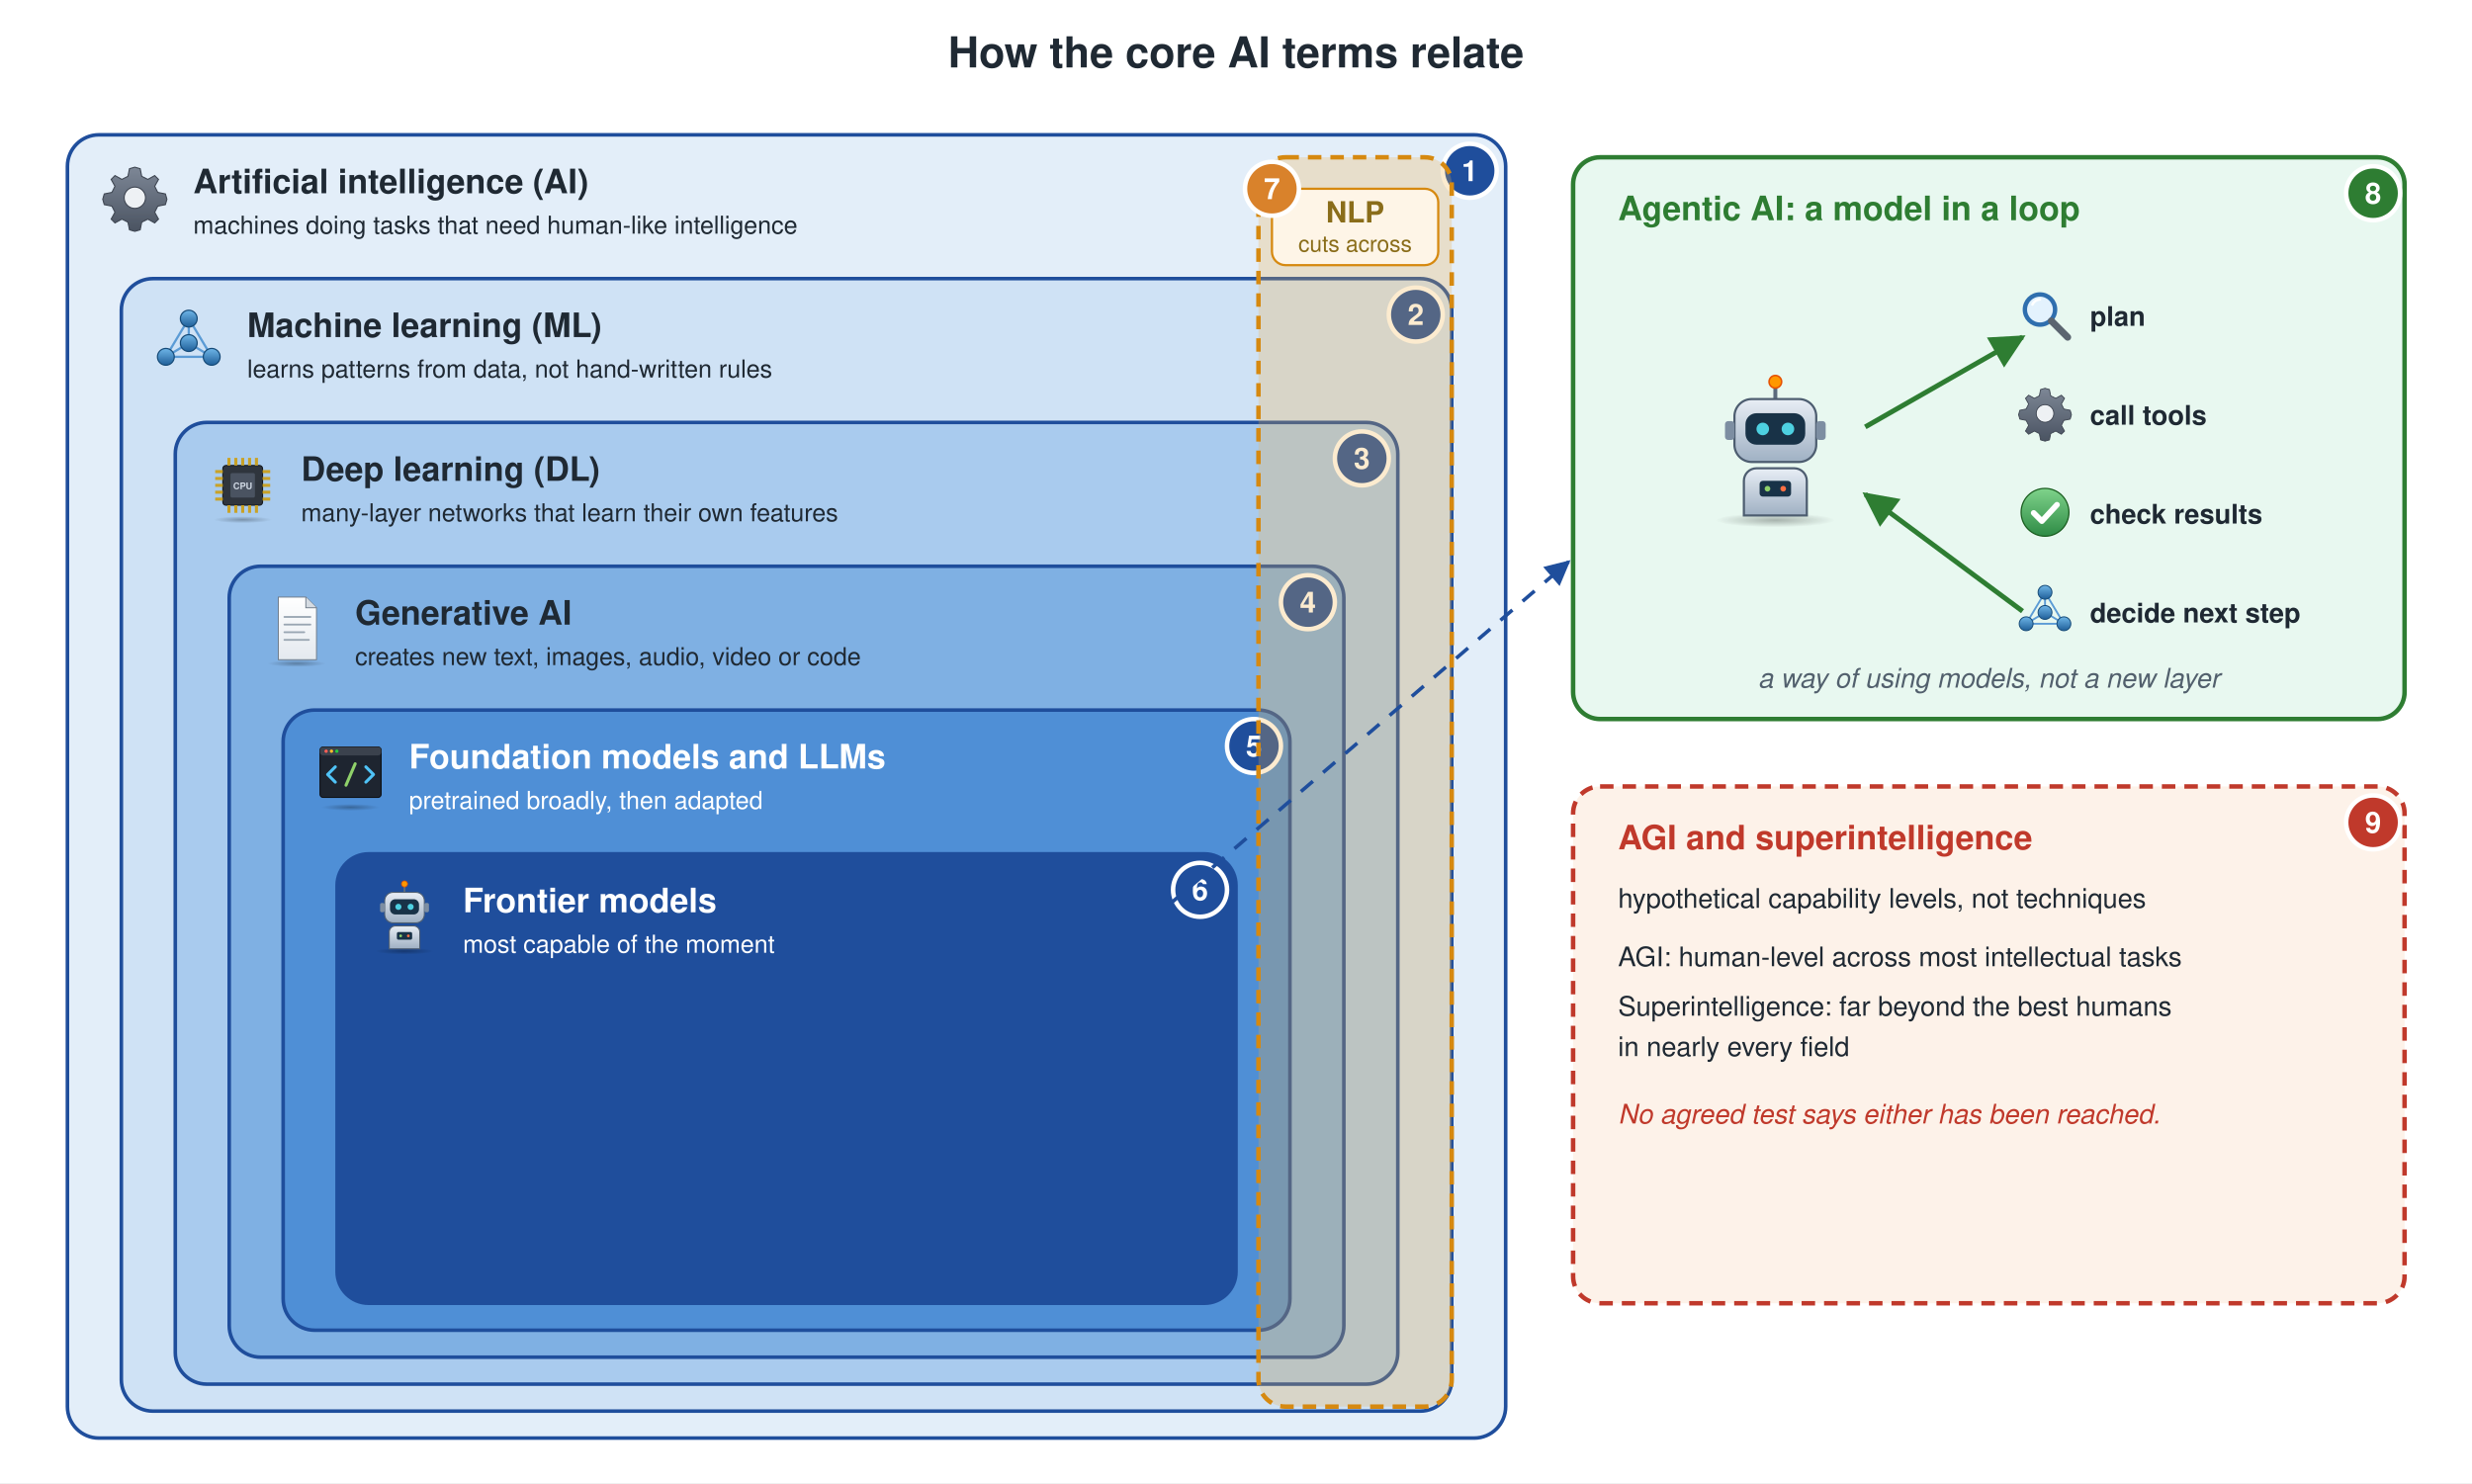
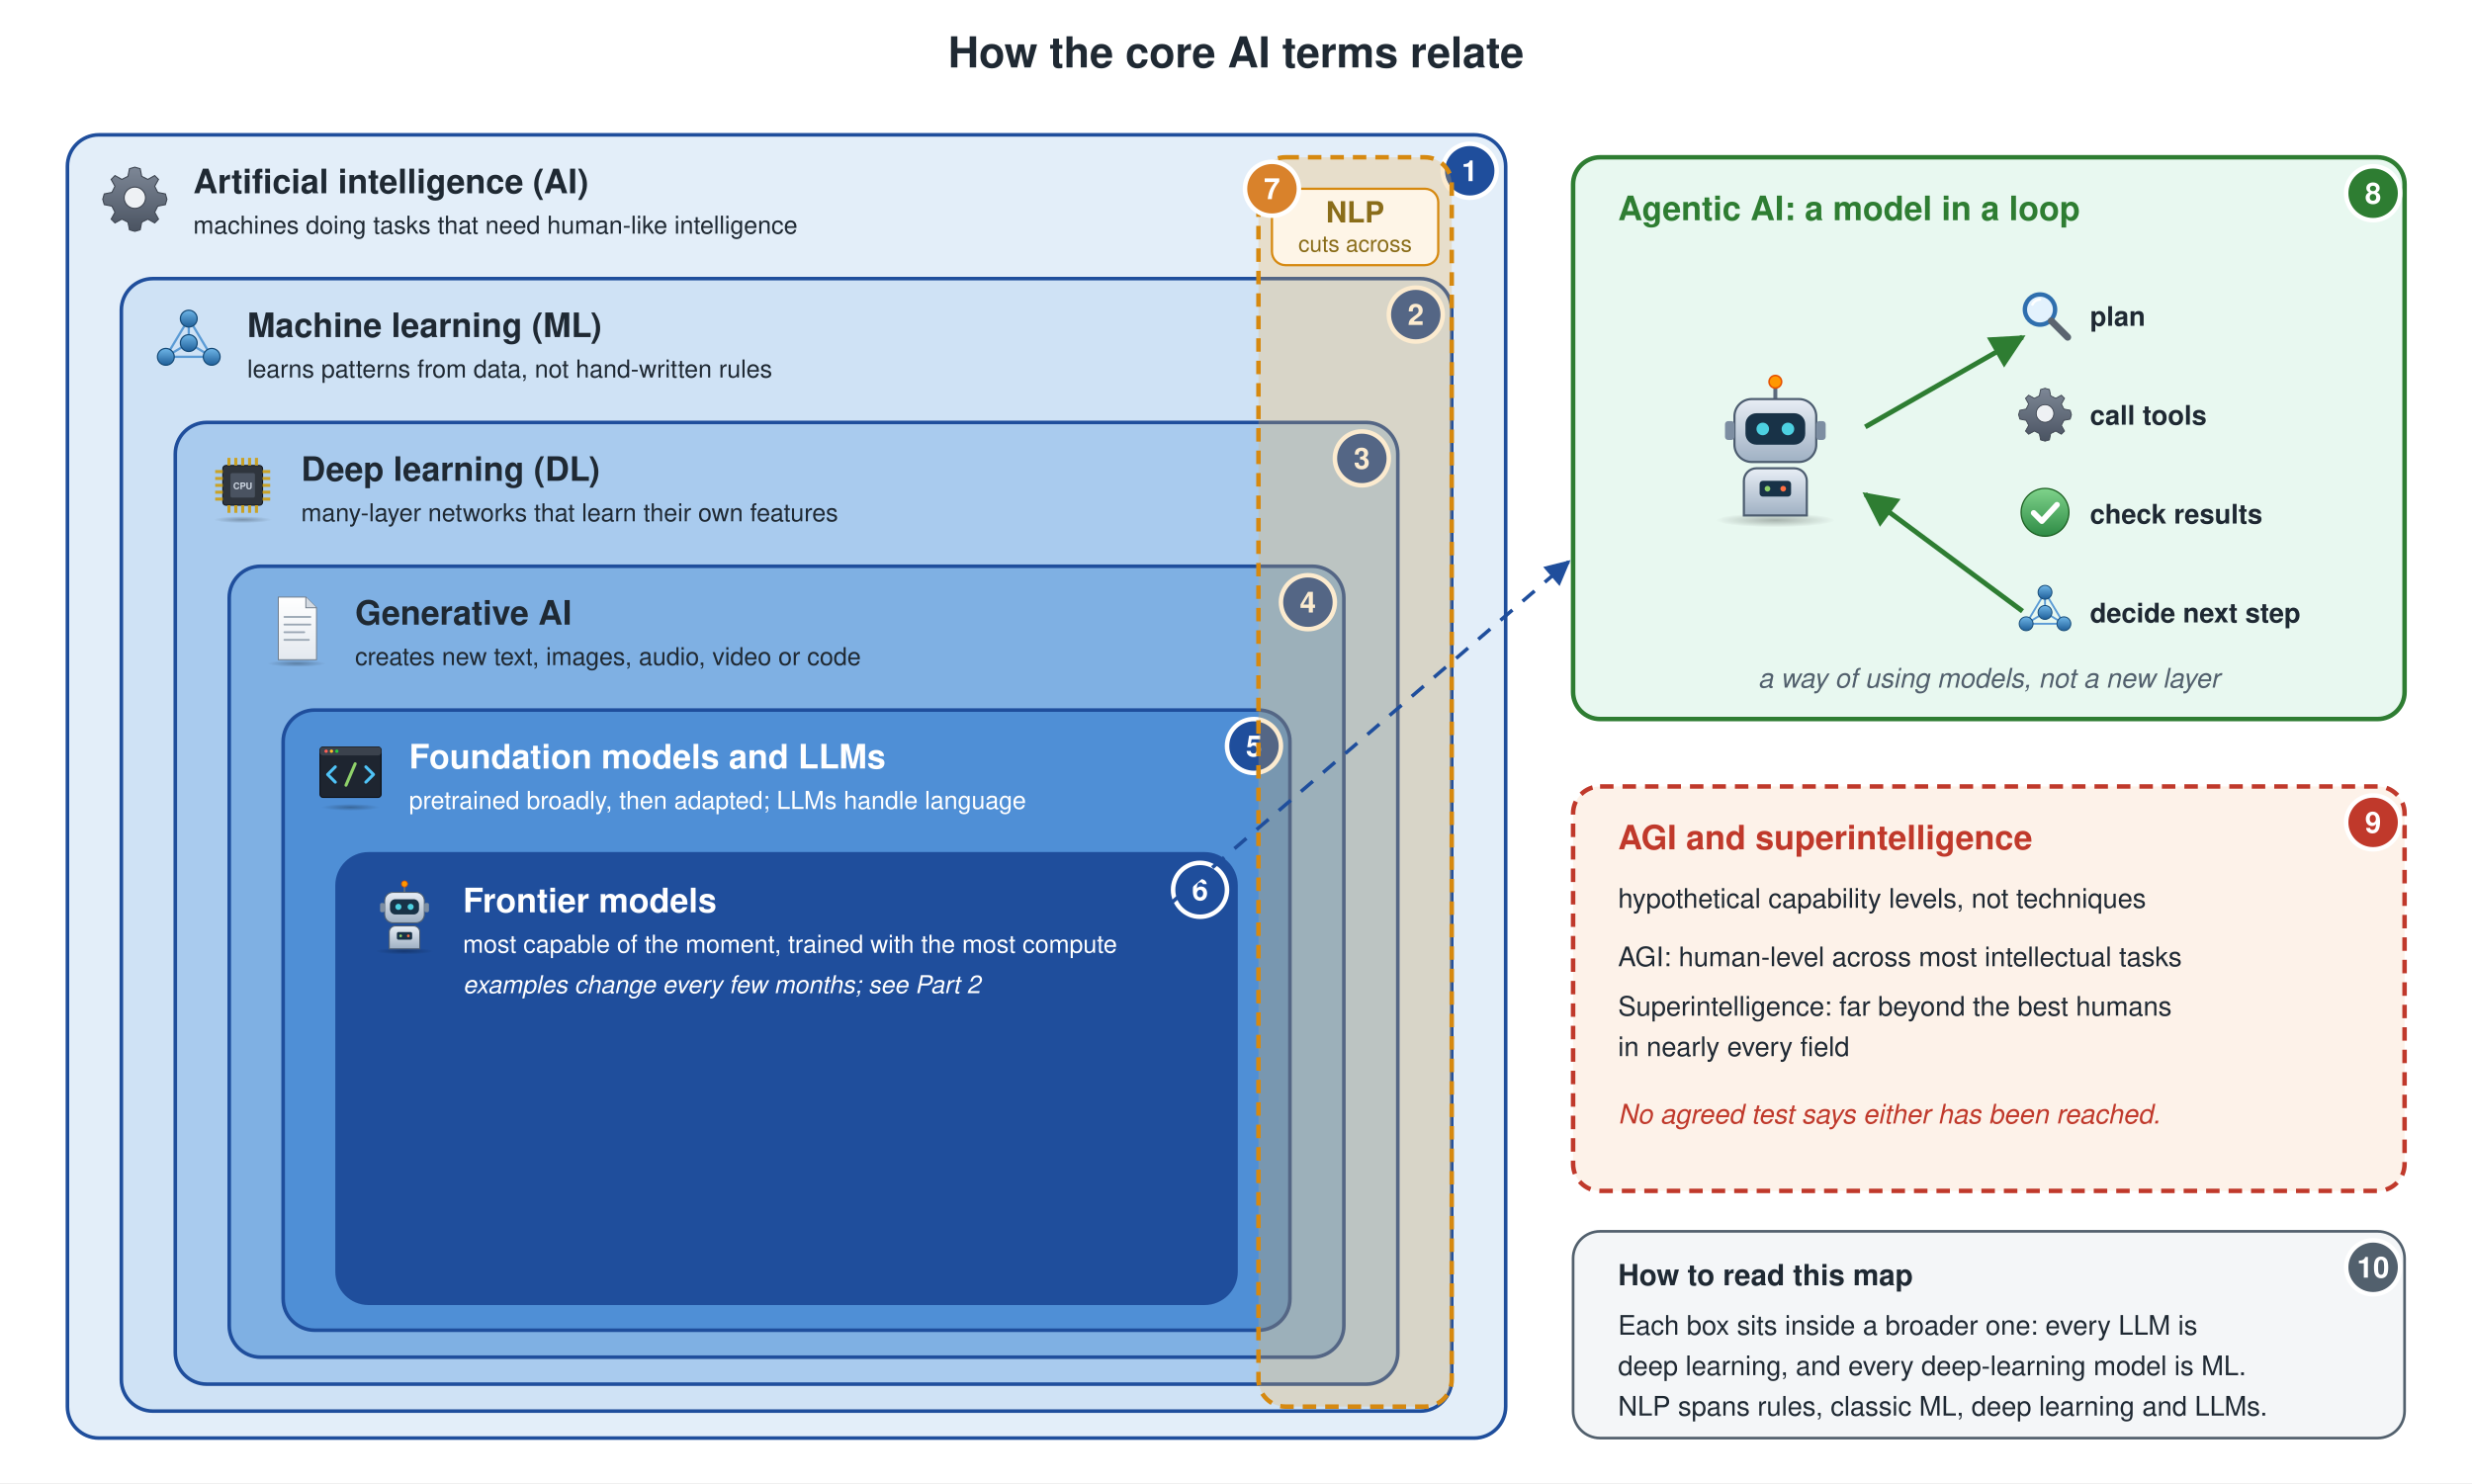
<svg xmlns="http://www.w3.org/2000/svg" viewBox="0 0 1100 660" width="1100" height="660" role="img" aria-labelledby="t d">
-   <style>@media (prefers-reduced-motion: no-preference){.st{animation:fig-in .7s ease-out both}.s1{animation-delay:0.00s}.s2{animation-delay:0.90s}.s3{animation-delay:1.80s}.s4{animation-delay:2.70s}.s5{animation-delay:3.60s}.s6{animation-delay:4.50s}.s7{animation-delay:5.40s}.s8{animation-delay:6.30s}.s9{animation-delay:7.20s}}@keyframes fig-in{from{opacity:0}to{opacity:1}}</style>
+   <style>@media (prefers-reduced-motion: no-preference){.st{animation:fig-in .7s ease-out both}.s1{animation-delay:0.00s}.s2{animation-delay:0.90s}.s3{animation-delay:1.80s}.s4{animation-delay:2.70s}.s5{animation-delay:3.60s}.s6{animation-delay:4.50s}.s7{animation-delay:5.40s}.s8{animation-delay:6.30s}.s9{animation-delay:7.20s}.s10{animation-delay:8.10s}}@keyframes fig-in{from{opacity:0}to{opacity:1}}</style>
  <defs>
    <linearGradient id="g-box" x1="0" y1="0" x2="0" y2="1">
      <stop offset="0" stop-color="#f3f8fe" />
      <stop offset="1" stop-color="#c9ddf4" />
    </linearGradient>
    <filter id="f-drop" x="-10%" y="-10%" width="130%" height="140%">
      <feDropShadow dx="1.5" dy="2" stdDeviation="1.6" flood-color="#000" flood-opacity=".18" />
    </filter>
    <marker id="a-1f4e9c" viewBox="0 0 10 10" refX="9" refY="5" markerWidth="7" markerHeight="7" orient="auto-start-reverse">
      <path d="M0 0 L10 5 L0 10 Z" fill="#1f4e9c" />
    </marker>
    <marker id="a-2e7d32" viewBox="0 0 10 10" refX="9" refY="5" markerWidth="7" markerHeight="7" orient="auto-start-reverse">
      <path d="M0 0 L10 5 L0 10 Z" fill="#2e7d32" />
    </marker>
    <linearGradient id="g-steel" x1="0" y1="0" x2="1" y2="0">
      <stop offset="0" stop-color="#4a5361" />
      <stop offset=".5" stop-color="#2b313a" />
      <stop offset="1" stop-color="#1c2027" />
    </linearGradient>
    <linearGradient id="g-steel-top" x1="0" y1="0" x2="0" y2="1">
      <stop offset="0" stop-color="#7d8796" />
      <stop offset="1" stop-color="#4a5361" />
    </linearGradient>
    <linearGradient id="g-silver" x1="0" y1="0" x2="0" y2="1">
      <stop offset="0" stop-color="#f4f6f8" />
      <stop offset="1" stop-color="#b9c0c9" />
    </linearGradient>
    <linearGradient id="g-silver-side" x1="0" y1="0" x2="1" y2="0">
      <stop offset="0" stop-color="#d8dde3" />
      <stop offset="1" stop-color="#9aa3ae" />
    </linearGradient>
    <linearGradient id="g-screen" x1="0" y1="0" x2="1" y2="1">
      <stop offset="0" stop-color="#5fc3ff" />
      <stop offset=".55" stop-color="#1e88e5" />
      <stop offset="1" stop-color="#0b4f9c" />
    </linearGradient>
    <linearGradient id="g-router" x1="0" y1="0" x2="0" y2="1">
      <stop offset="0" stop-color="#6fb6e8" />
      <stop offset="1" stop-color="#1f5f99" />
    </linearGradient>
    <linearGradient id="g-router-top" x1="0" y1="0" x2="0" y2="1">
      <stop offset="0" stop-color="#e9f4fc" />
      <stop offset="1" stop-color="#a9cdea" />
    </linearGradient>
    <linearGradient id="g-db" x1="0" y1="0" x2="1" y2="0">
      <stop offset="0" stop-color="#8e99a6" />
      <stop offset=".45" stop-color="#e3e7eb" />
      <stop offset="1" stop-color="#7b8693" />
    </linearGradient>
    <linearGradient id="g-brick" x1="0" y1="0" x2="0" y2="1">
      <stop offset="0" stop-color="#e2774f" />
      <stop offset="1" stop-color="#b2472a" />
    </linearGradient>
    <linearGradient id="g-cloud" x1="0" y1="0" x2="0" y2="1">
      <stop offset="0" stop-color="#ffffff" />
      <stop offset="1" stop-color="#b8dcf5" />
    </linearGradient>
    <linearGradient id="g-skin" x1="0" y1="0" x2="0" y2="1">
      <stop offset="0" stop-color="#f7d7bf" />
      <stop offset="1" stop-color="#e2b394" />
    </linearGradient>
    <linearGradient id="g-suit" x1="0" y1="0" x2="0" y2="1">
      <stop offset="0" stop-color="#4b5563" />
      <stop offset="1" stop-color="#1f2733" />
    </linearGradient>
    <linearGradient id="g-suit2" x1="0" y1="0" x2="0" y2="1">
      <stop offset="0" stop-color="#7b5ea7" />
      <stop offset="1" stop-color="#46336b" />
    </linearGradient>
    <linearGradient id="g-hood" x1="0" y1="0" x2="0" y2="1">
      <stop offset="0" stop-color="#3a3f47" />
      <stop offset="1" stop-color="#0f1216" />
    </linearGradient>
    <linearGradient id="g-robot" x1="0" y1="0" x2="0" y2="1">
      <stop offset="0" stop-color="#e8eef5" />
      <stop offset="1" stop-color="#9fb0c3" />
    </linearGradient>
    <linearGradient id="g-gold" x1="0" y1="0" x2="0" y2="1">
      <stop offset="0" stop-color="#ffe08a" />
      <stop offset="1" stop-color="#d49a1f" />
    </linearGradient>
    <linearGradient id="g-paper" x1="0" y1="0" x2="0" y2="1">
      <stop offset="0" stop-color="#ffffff" />
      <stop offset="1" stop-color="#e4e9ef" />
    </linearGradient>
    <linearGradient id="g-green" x1="0" y1="0" x2="0" y2="1">
      <stop offset="0" stop-color="#7fd38b" />
      <stop offset="1" stop-color="#2e8b45" />
    </linearGradient>
    <linearGradient id="g-red" x1="0" y1="0" x2="0" y2="1">
      <stop offset="0" stop-color="#ff8a80" />
      <stop offset="1" stop-color="#c62828" />
    </linearGradient>
    <radialGradient id="g-shadow">
      <stop offset="0" stop-color="#000" stop-opacity=".28" />
      <stop offset="1" stop-color="#000" stop-opacity="0" />
    </radialGradient>
    <linearGradient id="g-suit3" x1="0" y1="0" x2="0" y2="1">
      <stop offset="0" stop-color="#2e86c1" />
      <stop offset="1" stop-color="#1b4f72" />
    </linearGradient>
    <symbol id="i-gear" viewBox="0 0 100 100">
      <path d="M50 10 l7 2 2 10 8 4 9 -5 5 5 -5 9 4 8 10 2 2 7 -2 7 -10 2 -4 8 5 9 -5 5 -9 -5 -8 4 -2 10 -7 2 -7 -2 -2 -10 -8 -4 -9 5 -5 -5 5 -9 -4 -8 -10 -2 -2 -7 2 -7 10 -2 4 -8 -5 -9 5 -5 9 5 8 -4 2 -10 Z" fill="url(#g-steel-top)" stroke="#3d4450" stroke-width="1.4" />
      <circle cx="50" cy="50" r="14" fill="#eef1f4" stroke="#3d4450" stroke-width="1.4" />
    </symbol>
    <symbol id="i-nodes" viewBox="0 0 100 100">
      <g stroke="#5b9bd5" stroke-width="3">
        <line x1="50" y1="20" x2="20" y2="70" />
        <line x1="50" y1="20" x2="80" y2="70" />
        <line x1="20" y1="70" x2="80" y2="70" />
        <line x1="50" y1="20" x2="50" y2="52" />
        <line x1="20" y1="70" x2="50" y2="52" />
        <line x1="80" y1="70" x2="50" y2="52" />
      </g>
      <circle cx="50" cy="20" r="11" fill="url(#g-router)" stroke="#164b78" stroke-width="1.6" />
      <circle cx="20" cy="70" r="11" fill="url(#g-router)" stroke="#164b78" stroke-width="1.6" />
      <circle cx="80" cy="70" r="11" fill="url(#g-router)" stroke="#164b78" stroke-width="1.6" />
      <circle cx="50" cy="52" r="11" fill="url(#g-router)" stroke="#164b78" stroke-width="1.6" />
    </symbol>
    <symbol id="i-chip" viewBox="0 0 100 100">
      <ellipse cx="50" cy="95" rx="38" ry="4.5" fill="url(#g-shadow)" />
      <rect x="24" y="24" width="52" height="52" rx="4" fill="#2f353d" stroke="#14181d" stroke-width="1.4" />
      <rect x="34" y="34" width="32" height="32" rx="2" fill="#4a5361" />
      <text x="50" y="55" font-size="12" text-anchor="middle" fill="#cfd8e3" font-family="Helvetica,Arial,sans-serif" font-weight="bold">CPU</text>
      <rect x="30" y="14" width="4" height="10" fill="#c9a227" />
      <rect x="30" y="76" width="4" height="10" fill="#c9a227" />
      <rect x="14" y="30" width="10" height="4" fill="#c9a227" />
      <rect x="76" y="30" width="10" height="4" fill="#c9a227" />
      <rect x="39" y="14" width="4" height="10" fill="#c9a227" />
      <rect x="39" y="76" width="4" height="10" fill="#c9a227" />
      <rect x="14" y="39" width="10" height="4" fill="#c9a227" />
      <rect x="76" y="39" width="10" height="4" fill="#c9a227" />
      <rect x="48" y="14" width="4" height="10" fill="#c9a227" />
      <rect x="48" y="76" width="4" height="10" fill="#c9a227" />
      <rect x="14" y="48" width="10" height="4" fill="#c9a227" />
      <rect x="76" y="48" width="10" height="4" fill="#c9a227" />
      <rect x="57" y="14" width="4" height="10" fill="#c9a227" />
      <rect x="57" y="76" width="4" height="10" fill="#c9a227" />
      <rect x="14" y="57" width="10" height="4" fill="#c9a227" />
      <rect x="76" y="57" width="10" height="4" fill="#c9a227" />
      <rect x="66" y="14" width="4" height="10" fill="#c9a227" />
      <rect x="66" y="76" width="4" height="10" fill="#c9a227" />
      <rect x="14" y="66" width="10" height="4" fill="#c9a227" />
      <rect x="76" y="66" width="10" height="4" fill="#c9a227" />
    </symbol>
    <symbol id="i-document" viewBox="0 0 100 100">
      <ellipse cx="50" cy="95" rx="38" ry="4.5" fill="url(#g-shadow)" />
      <path d="M26 8 H62 L76 22 V90 H26 Z" fill="url(#g-paper)" stroke="#6b7785" stroke-width="1.2" />
      <path d="M62 8 V22 H76" fill="#d5dbe2" stroke="#6b7785" stroke-width="1.2" />
      <g stroke="#9aa6b3" stroke-width="2.4" stroke-linecap="round">
        <line x1="34" y1="34" x2="68" y2="34" />
        <line x1="34" y1="44" x2="68" y2="44" />
        <line x1="34" y1="54" x2="60" y2="54" />
        <line x1="34" y1="64" x2="66" y2="64" />
      </g>
    </symbol>
    <symbol id="i-code" viewBox="0 0 100 100">
      <ellipse cx="50" cy="95" rx="38" ry="4.5" fill="url(#g-shadow)" />
      <rect x="10" y="16" width="80" height="66" rx="4" fill="#1e2530" stroke="#0d1014" stroke-width="1.4" />
      <rect x="10" y="16" width="80" height="11" rx="4" fill="#3b424d" />
      <circle cx="18" cy="21.5" r="2.2" fill="#ff5f56" />
      <circle cx="25" cy="21.5" r="2.2" fill="#ffbd2e" />
      <circle cx="32" cy="21.5" r="2.2" fill="#27c93f" />
      <path d="M30 42 L20 52 L30 62 M70 42 L80 52 L70 62" fill="none" stroke="#4fc3f7" stroke-width="4" stroke-linecap="round" stroke-linejoin="round" />
      <line x1="56" y1="38" x2="44" y2="66" stroke="#8fd16a" stroke-width="4" stroke-linecap="round" />
    </symbol>
    <symbol id="i-robot" viewBox="0 0 100 100">
      <ellipse cx="50" cy="95" rx="38" ry="4.5" fill="url(#g-shadow)" />
      <line x1="50" y1="8" x2="50" y2="18" stroke="#5b6b7d" stroke-width="2.5" />
      <circle cx="50" cy="7" r="4" fill="#ff9800" stroke="#e65100" />
      <rect x="24" y="18" width="52" height="40" rx="11" fill="url(#g-robot)" stroke="#4d5d70" stroke-width="1.4" />
      <rect x="31" y="27" width="38" height="20" rx="7" fill="#183247" />
      <circle cx="42" cy="37" r="4" fill="#4dd0e1" />
      <circle cx="58" cy="37" r="4" fill="#4dd0e1" />
      <rect x="18" y="32" width="6" height="12" rx="2" fill="#7d8ea2" />
      <rect x="76" y="32" width="6" height="12" rx="2" fill="#7d8ea2" />
      <path d="M30 92 V70 a8 8 0 0 1 8 -8 h24 a8 8 0 0 1 8 8 V92 Z" fill="url(#g-robot)" stroke="#4d5d70" stroke-width="1.4" />
      <rect x="40" y="70" width="20" height="10" rx="2" fill="#183247" />
      <circle cx="45" cy="75" r="1.8" fill="#8fd16a" />
      <circle cx="55" cy="75" r="1.8" fill="#ff7043" />
    </symbol>
    <symbol id="i-search" viewBox="0 0 100 100">
      <circle cx="42" cy="42" r="24" fill="#e3f2fd" stroke="#2f6fae" stroke-width="7" />
      <line x1="60" y1="60" x2="86" y2="86" stroke="#5b6570" stroke-width="11" stroke-linecap="round" />
      <path d="M30 34 a14 14 0 0 1 12 -8" fill="none" stroke="#fff" stroke-width="4" stroke-linecap="round" />
    </symbol>
    <symbol id="i-check" viewBox="0 0 100 100">
      <circle cx="50" cy="50" r="38" fill="url(#g-green)" stroke="#1b5e20" stroke-width="2" />
      <path d="M32 51 L45 64 L69 38" fill="none" stroke="#fff" stroke-width="9" stroke-linecap="round" stroke-linejoin="round" />
    </symbol>
  </defs>
  <rect width="1100" height="660" fill="#ffffff" />
  <text x="550.0" y="30.0" font-family="Helvetica, Arial, sans-serif" font-size="19" fill="#1f2933" font-weight="bold" text-anchor="middle">How the core AI terms relate</text>
  <g class="st s1">
    <rect x="30.0" y="60.0" width="640.0" height="580.0" rx="14" fill="#e3eef9" fill-opacity="1" stroke="#1f4e9c" stroke-width="1.6" />
  </g>
  <g class="st s1">
    <use href="#i-gear" x="43.0" y="71.0" width="34" height="34" />
  </g>
  <g class="st s1">
    <text x="86.0" y="86.0" font-family="Helvetica, Arial, sans-serif" font-size="15" fill="#1f2933" font-weight="bold" text-anchor="start">Artificial intelligence (AI)</text>
  </g>
  <g class="st s1">
    <text x="86.0" y="104.0" font-family="Helvetica, Arial, sans-serif" font-size="11" fill="#1f2933" font-weight="normal" text-anchor="start">machines doing tasks that need human-like intelligence</text>
  </g>
  <g class="st s1">
    <circle cx="654" cy="76" r="12" fill="#1f4e9c" stroke="#fff" stroke-width="2" />
    <text x="654.0" y="80.6" font-family="Helvetica, Arial, sans-serif" font-size="13" fill="#fff" font-weight="bold" text-anchor="middle">1</text>
  </g>
  <g class="st s2">
    <rect x="54.0" y="124.0" width="592.0" height="504.0" rx="14" fill="#cfe2f5" fill-opacity="1" stroke="#1f4e9c" stroke-width="1.6" />
  </g>
  <g class="st s2">
    <use href="#i-nodes" x="67.0" y="135.0" width="34" height="34" />
  </g>
  <g class="st s2">
    <text x="110.0" y="150.0" font-family="Helvetica, Arial, sans-serif" font-size="15" fill="#1f2933" font-weight="bold" text-anchor="start">Machine learning (ML)</text>
  </g>
  <g class="st s2">
    <text x="110.0" y="168.0" font-family="Helvetica, Arial, sans-serif" font-size="11" fill="#1f2933" font-weight="normal" text-anchor="start">learns patterns from data, not hand-written rules</text>
  </g>
  <g class="st s2">
    <circle cx="630" cy="140" r="12" fill="#1f4e9c" stroke="#fff" stroke-width="2" />
    <text x="630.0" y="144.6" font-family="Helvetica, Arial, sans-serif" font-size="13" fill="#fff" font-weight="bold" text-anchor="middle">2</text>
  </g>
  <g class="st s3">
    <rect x="78.0" y="188.0" width="544.0" height="428.0" rx="14" fill="#a9cbee" fill-opacity="1" stroke="#1f4e9c" stroke-width="1.6" />
  </g>
  <g class="st s3">
    <use href="#i-chip" x="91.0" y="199.0" width="34" height="34" />
  </g>
  <g class="st s3">
    <text x="134.0" y="214.0" font-family="Helvetica, Arial, sans-serif" font-size="15" fill="#1f2933" font-weight="bold" text-anchor="start">Deep learning (DL)</text>
  </g>
  <g class="st s3">
    <text x="134.0" y="232.0" font-family="Helvetica, Arial, sans-serif" font-size="11" fill="#1f2933" font-weight="normal" text-anchor="start">many-layer networks that learn their own features</text>
  </g>
  <g class="st s3">
    <circle cx="606" cy="204" r="12" fill="#1f4e9c" stroke="#fff" stroke-width="2" />
    <text x="606.0" y="208.6" font-family="Helvetica, Arial, sans-serif" font-size="13" fill="#fff" font-weight="bold" text-anchor="middle">3</text>
  </g>
  <g class="st s4">
    <rect x="102.0" y="252.0" width="496.0" height="352.0" rx="14" fill="#7fb0e3" fill-opacity="1" stroke="#1f4e9c" stroke-width="1.6" />
  </g>
  <g class="st s4">
    <use href="#i-document" x="115.0" y="263.0" width="34" height="34" />
  </g>
  <g class="st s4">
    <text x="158.0" y="278.0" font-family="Helvetica, Arial, sans-serif" font-size="15" fill="#1f2933" font-weight="bold" text-anchor="start">Generative AI</text>
  </g>
  <g class="st s4">
    <text x="158.0" y="296.0" font-family="Helvetica, Arial, sans-serif" font-size="11" fill="#1f2933" font-weight="normal" text-anchor="start">creates new text, images, audio, video or code</text>
  </g>
  <g class="st s4">
    <circle cx="582" cy="268" r="12" fill="#1f4e9c" stroke="#fff" stroke-width="2" />
    <text x="582.0" y="272.6" font-family="Helvetica, Arial, sans-serif" font-size="13" fill="#fff" font-weight="bold" text-anchor="middle">4</text>
  </g>
  <g class="st s5">
    <rect x="126.0" y="316.0" width="448.0" height="276.0" rx="14" fill="#4f8fd6" fill-opacity="1" stroke="#1f4e9c" stroke-width="1.6" />
  </g>
  <g class="st s5">
    <use href="#i-code" x="139.0" y="327.0" width="34" height="34" />
  </g>
  <g class="st s5">
    <text x="182.0" y="342.0" font-family="Helvetica, Arial, sans-serif" font-size="15" fill="#ffffff" font-weight="bold" text-anchor="start">Foundation models and LLMs</text>
  </g>
  <g class="st s5">
-     <text x="182.0" y="360.0" font-family="Helvetica, Arial, sans-serif" font-size="11" fill="#ffffff" font-weight="normal" text-anchor="start">pretrained broadly, then adapted</text>
+     <text x="182.0" y="360.0" font-family="Helvetica, Arial, sans-serif" font-size="11" fill="#ffffff" font-weight="normal" text-anchor="start">pretrained broadly, then adapted; LLMs handle language</text>
  </g>
  <g class="st s5">
    <circle cx="558" cy="332" r="12" fill="#1f4e9c" stroke="#fff" stroke-width="2" />
    <text x="558.0" y="336.6" font-family="Helvetica, Arial, sans-serif" font-size="13" fill="#fff" font-weight="bold" text-anchor="middle">5</text>
  </g>
  <g class="st s6">
    <rect x="150.0" y="380.0" width="400.0" height="200.0" rx="14" fill="#1f4e9c" fill-opacity="1" stroke="#1f4e9c" stroke-width="1.6" />
  </g>
  <g class="st s6">
    <use href="#i-robot" x="163.0" y="391.0" width="34" height="34" />
  </g>
  <g class="st s6">
    <text x="206.0" y="406.0" font-family="Helvetica, Arial, sans-serif" font-size="15" fill="#ffffff" font-weight="bold" text-anchor="start">Frontier models</text>
  </g>
  <g class="st s6">
-     <text x="206.0" y="424.0" font-family="Helvetica, Arial, sans-serif" font-size="11" fill="#ffffff" font-weight="normal" text-anchor="start">most capable of the moment</text>
+     <text x="206.0" y="424.0" font-family="Helvetica, Arial, sans-serif" font-size="11" fill="#ffffff" font-weight="normal" text-anchor="start">most capable of the moment, trained with the most compute</text>
  </g>
  <g class="st s6">
    <circle cx="534" cy="396" r="12" fill="#1f4e9c" stroke="#fff" stroke-width="2" />
    <text x="534.0" y="400.6" font-family="Helvetica, Arial, sans-serif" font-size="13" fill="#fff" font-weight="bold" text-anchor="middle">6</text>
+   </g>
+   <g class="st s6">
+     <text x="206.0" y="442.0" font-family="Helvetica, Arial, sans-serif" font-size="11" fill="#ffffff" font-weight="normal" text-anchor="start" font-style="italic">examples change every few months; see Part 2</text>
  </g>
  <g class="st s7">
    <rect x="560.0" y="70.0" width="86.0" height="556.0" rx="12" fill="#f5b041" fill-opacity="0.25" stroke="#d68910" stroke-width="2" stroke-dasharray="6 4" />
  </g>
  <g class="st s7">
    <rect x="566.0" y="84.0" width="74.0" height="34.0" rx="6" fill="#fef5e7" fill-opacity="1" stroke="#d68910" stroke-width="1" />
  </g>
  <g class="st s7">
    <text x="603.0" y="99.0" font-family="Helvetica, Arial, sans-serif" font-size="13" fill="#8a6d1a" font-weight="bold" text-anchor="middle">NLP</text>
  </g>
  <g class="st s7">
    <text x="603.0" y="112.0" font-family="Helvetica, Arial, sans-serif" font-size="10" fill="#8a6d1a" font-weight="normal" text-anchor="middle">cuts across</text>
  </g>
  <g class="st s7">
    <circle cx="566" cy="84" r="12" fill="#d9822b" stroke="#fff" stroke-width="2" />
    <text x="566.0" y="88.6" font-family="Helvetica, Arial, sans-serif" font-size="13" fill="#fff" font-weight="bold" text-anchor="middle">7</text>
  </g>
  <g class="st s8">
    <rect x="700.0" y="70.0" width="370.0" height="250.0" rx="12" fill="#e8f8f0" fill-opacity="1" stroke="#2e7d32" stroke-width="2" />
  </g>
  <g class="st s8">
    <circle cx="1056" cy="86" r="12" fill="#2e7d32" stroke="#fff" stroke-width="2" />
    <text x="1056.0" y="90.6" font-family="Helvetica, Arial, sans-serif" font-size="13" fill="#fff" font-weight="bold" text-anchor="middle">8</text>
  </g>
  <g class="st s8">
    <text x="720.0" y="98.0" font-family="Helvetica, Arial, sans-serif" font-size="15" fill="#2e7d32" font-weight="bold" text-anchor="start">Agentic AI: a model in a loop</text>
  </g>
  <g class="st s8">
    <use href="#i-robot" x="755.0" y="165.0" width="70" height="70" />
  </g>
  <g class="st s8">
    <use href="#i-search" x="896.0" y="126.0" width="28" height="28" />
  </g>
  <g class="st s8">
    <text x="930.0" y="145.0" font-family="Helvetica, Arial, sans-serif" font-size="12" fill="#1f2933" font-weight="bold" text-anchor="start">plan</text>
  </g>
  <g class="st s8">
    <use href="#i-gear" x="896.0" y="170.0" width="28" height="28" />
  </g>
  <g class="st s8">
    <text x="930.0" y="189.0" font-family="Helvetica, Arial, sans-serif" font-size="12" fill="#1f2933" font-weight="bold" text-anchor="start">call tools</text>
  </g>
  <g class="st s8">
    <use href="#i-check" x="896.0" y="214.0" width="28" height="28" />
  </g>
  <g class="st s8">
    <text x="930.0" y="233.0" font-family="Helvetica, Arial, sans-serif" font-size="12" fill="#1f2933" font-weight="bold" text-anchor="start">check results</text>
  </g>
  <g class="st s8">
    <use href="#i-nodes" x="896.0" y="258.0" width="28" height="28" />
  </g>
  <g class="st s8">
    <text x="930.0" y="277.0" font-family="Helvetica, Arial, sans-serif" font-size="12" fill="#1f2933" font-weight="bold" text-anchor="start">decide next step</text>
  </g>
  <g class="st s8">
    <path d="M830.0 190.0 L900.0 150.0" fill="none" stroke="#2e7d32" stroke-width="2.2" marker-end="url(#a-2e7d32)" stroke-linejoin="round" />
  </g>
  <g class="st s8">
    <path d="M900.0 272.0 L830.0 220.0" fill="none" stroke="#2e7d32" stroke-width="2.2" marker-end="url(#a-2e7d32)" stroke-linejoin="round" />
  </g>
  <g class="st s8">
    <text x="885.0" y="306.0" font-family="Helvetica, Arial, sans-serif" font-size="12" fill="#52606d" font-weight="normal" text-anchor="middle" font-style="italic">a way of using models, not a new layer</text>
  </g>
  <g class="st s8">
    <path d="M500.0 420.0 L698.0 250.0" fill="none" stroke="#1f4e9c" stroke-width="1.6" stroke-dasharray="7 6" marker-end="url(#a-1f4e9c)" stroke-linejoin="round" />
  </g>
  <g class="st s9">
-     <rect x="700.0" y="350.0" width="370.0" height="230.0" rx="12" fill="#fdf2e9" fill-opacity="1" stroke="#c0392b" stroke-width="2" stroke-dasharray="6 4" />
+     <rect x="700.0" y="350.0" width="370.0" height="180.0" rx="12" fill="#fdf2e9" fill-opacity="1" stroke="#c0392b" stroke-width="2" stroke-dasharray="6 4" />
  </g>
  <g class="st s9">
    <circle cx="1056" cy="366" r="12" fill="#c0392b" stroke="#fff" stroke-width="2" />
    <text x="1056.0" y="370.6" font-family="Helvetica, Arial, sans-serif" font-size="13" fill="#fff" font-weight="bold" text-anchor="middle">9</text>
  </g>
  <g class="st s9">
    <text x="720.0" y="378.0" font-family="Helvetica, Arial, sans-serif" font-size="15" fill="#c0392b" font-weight="bold" text-anchor="start">AGI and superintelligence</text>
  </g>
  <g class="st s9">
    <text x="720.0" y="404.0" font-family="Helvetica, Arial, sans-serif" font-size="12" fill="#1f2933" font-weight="normal" text-anchor="start">hypothetical capability levels, not techniques</text>
  </g>
  <g class="st s9">
    <text x="720.0" y="430.0" font-family="Helvetica, Arial, sans-serif" font-size="12" fill="#1f2933" font-weight="normal" text-anchor="start">AGI: human-level across most intellectual tasks</text>
  </g>
  <g class="st s9">
    <text x="720.0" y="452.0" font-family="Helvetica, Arial, sans-serif" font-size="12" fill="#1f2933" font-weight="normal" text-anchor="start">Superintelligence: far beyond the best humans</text>
  </g>
  <g class="st s9">
    <text x="720.0" y="470.0" font-family="Helvetica, Arial, sans-serif" font-size="12" fill="#1f2933" font-weight="normal" text-anchor="start">in nearly every field</text>
  </g>
  <g class="st s9">
    <text x="720.0" y="500.0" font-family="Helvetica, Arial, sans-serif" font-size="12" fill="#c0392b" font-weight="normal" text-anchor="start" font-style="italic">No agreed test says either has been reached.</text>
  </g>
+   <g class="st s10">
+     <rect x="700.0" y="548.0" width="370.0" height="92.0" rx="12" fill="#f4f6f8" fill-opacity="1" stroke="#52606d" stroke-width="1.2" />
+   </g>
+   <g class="st s10">
+     <circle cx="1056" cy="564" r="12" fill="#52606d" stroke="#fff" stroke-width="2" />
+     <text x="1056.0" y="568.6" font-family="Helvetica, Arial, sans-serif" font-size="13" fill="#fff" font-weight="bold" text-anchor="middle">10</text>
+   </g>
+   <g class="st s10">
+     <text x="720.0" y="572.0" font-family="Helvetica, Arial, sans-serif" font-size="13" fill="#1f2933" font-weight="bold" text-anchor="start">How to read this map</text>
+   </g>
+   <g class="st s10">
+     <text x="720.0" y="594.0" font-family="Helvetica, Arial, sans-serif" font-size="12" fill="#1f2933" font-weight="normal" text-anchor="start">Each box sits inside a broader one: every LLM is</text>
+   </g>
+   <g class="st s10">
+     <text x="720.0" y="612.0" font-family="Helvetica, Arial, sans-serif" font-size="12" fill="#1f2933" font-weight="normal" text-anchor="start">deep learning, and every deep-learning model is ML.</text>
+   </g>
+   <g class="st s10">
+     <text x="720.0" y="630.0" font-family="Helvetica, Arial, sans-serif" font-size="12" fill="#1f2933" font-weight="normal" text-anchor="start">NLP spans rules, classic ML, deep learning and LLMs.</text>
+   </g>
</svg>
